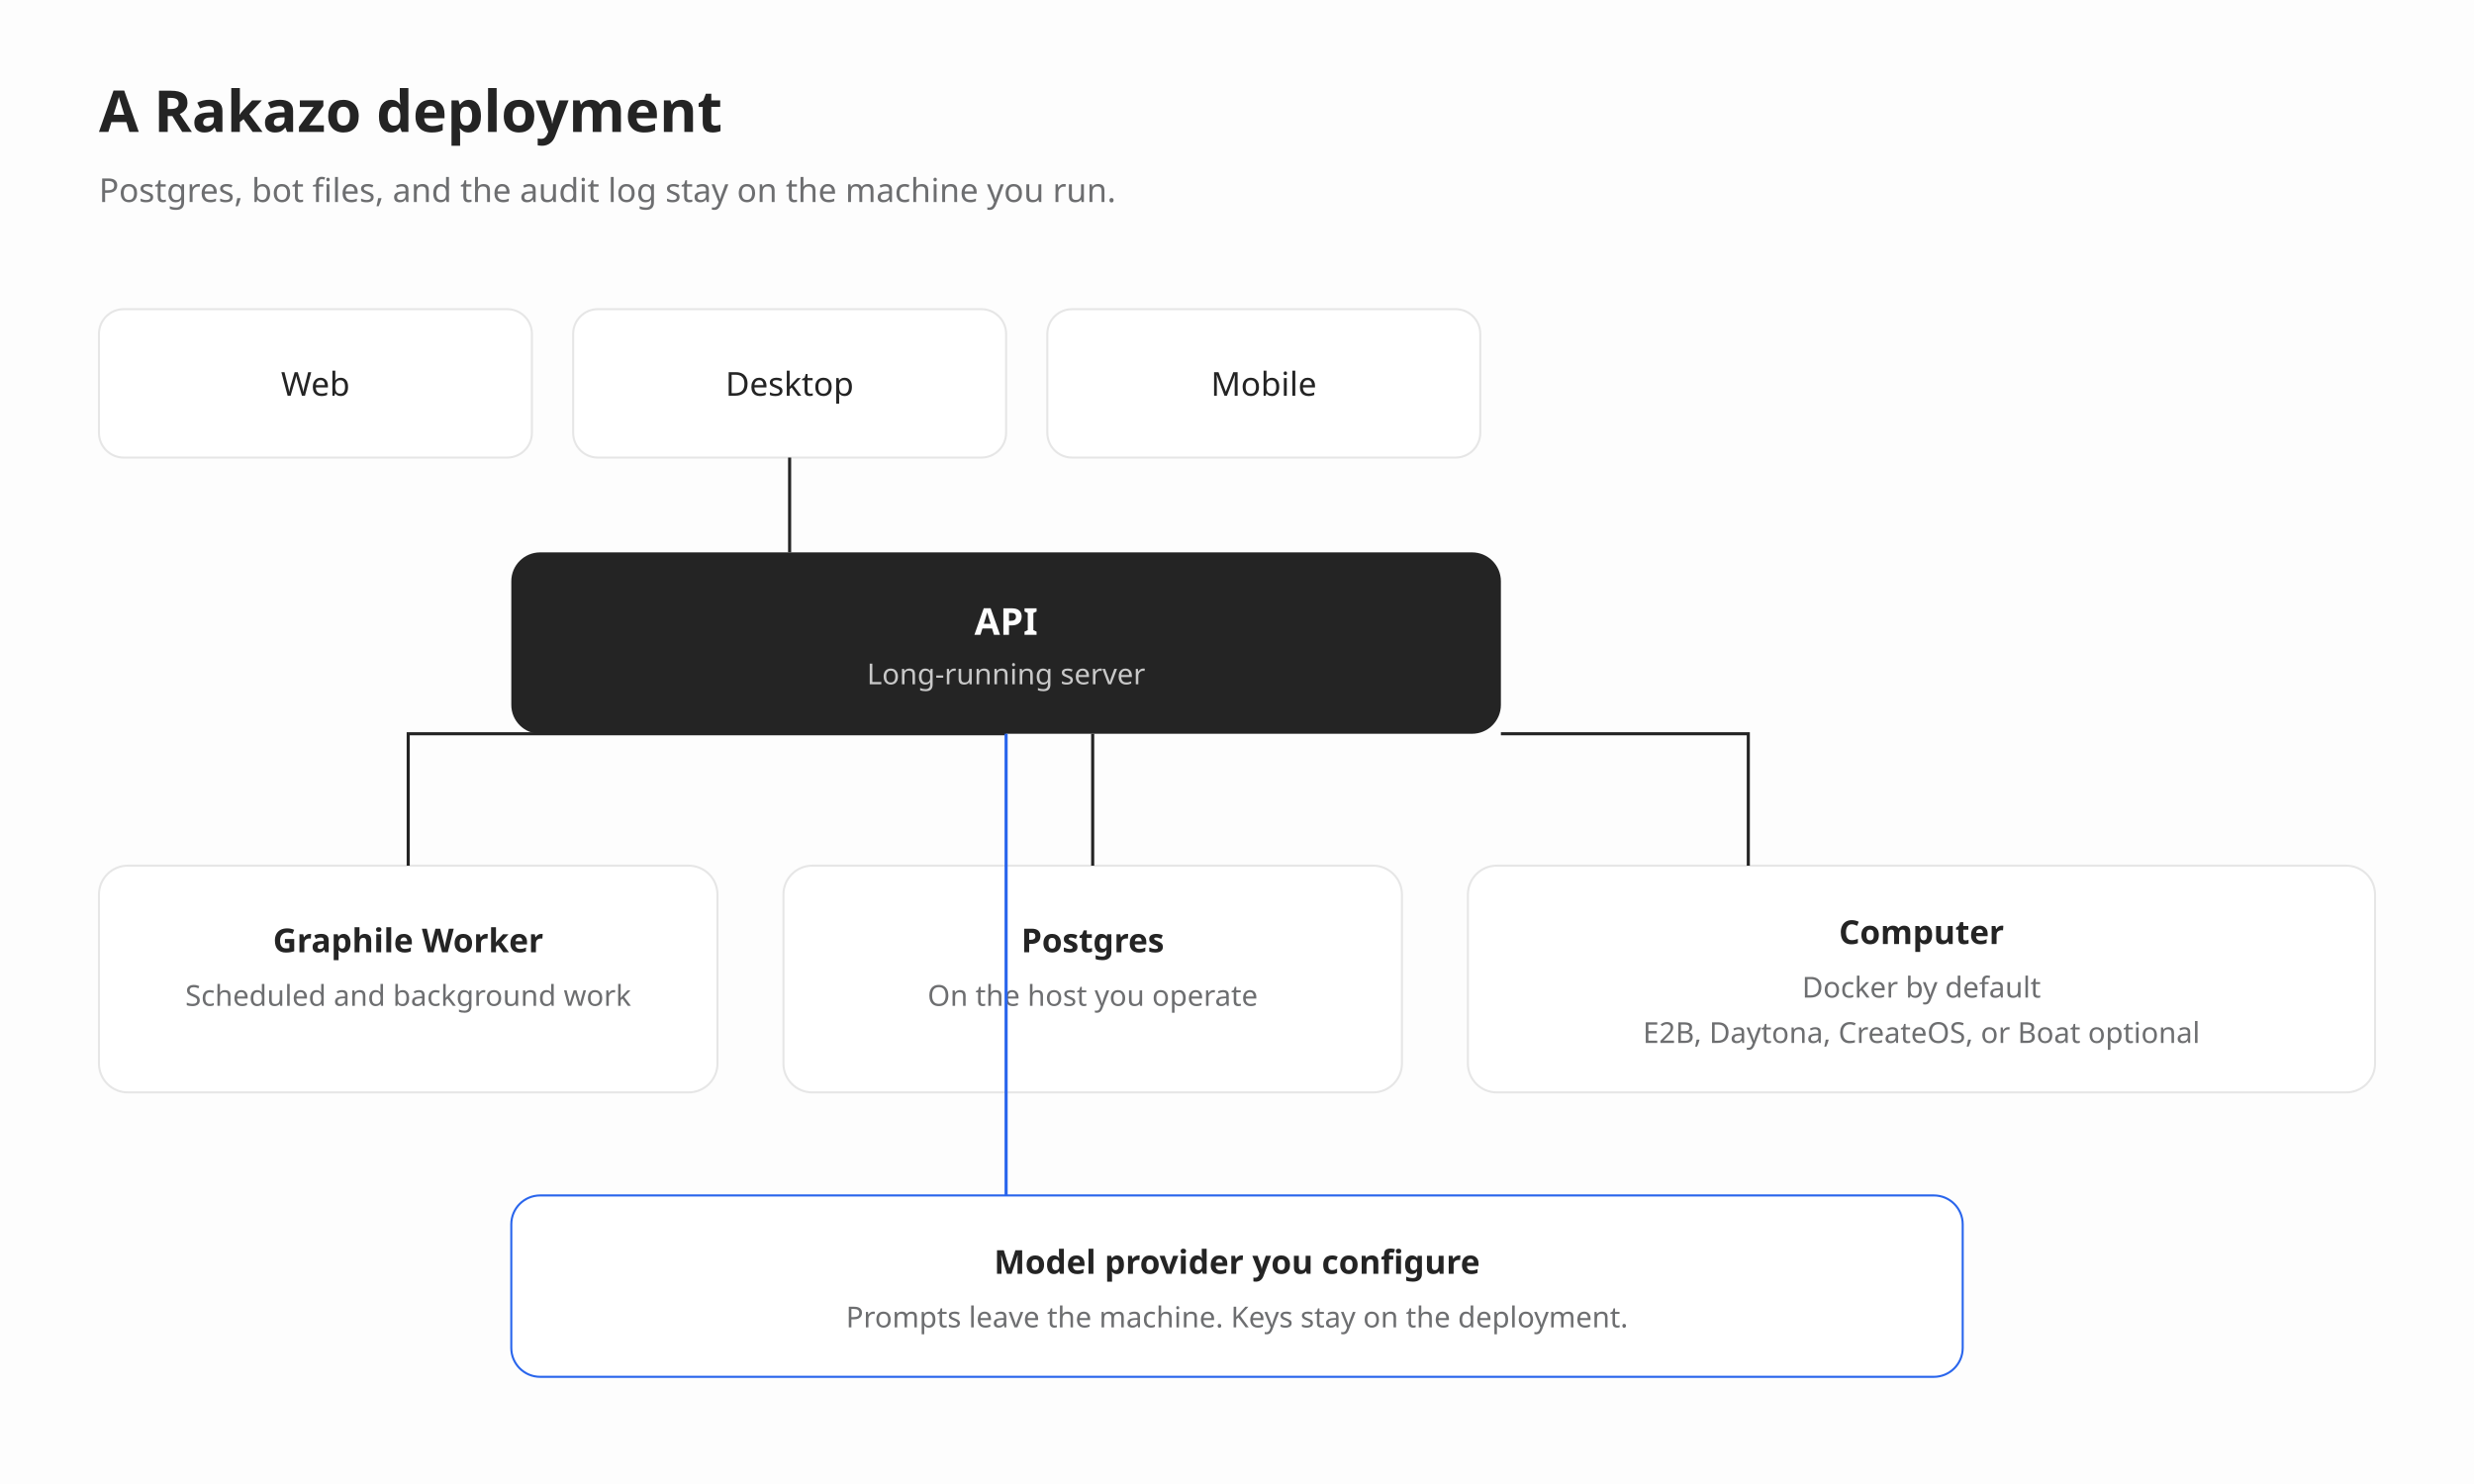
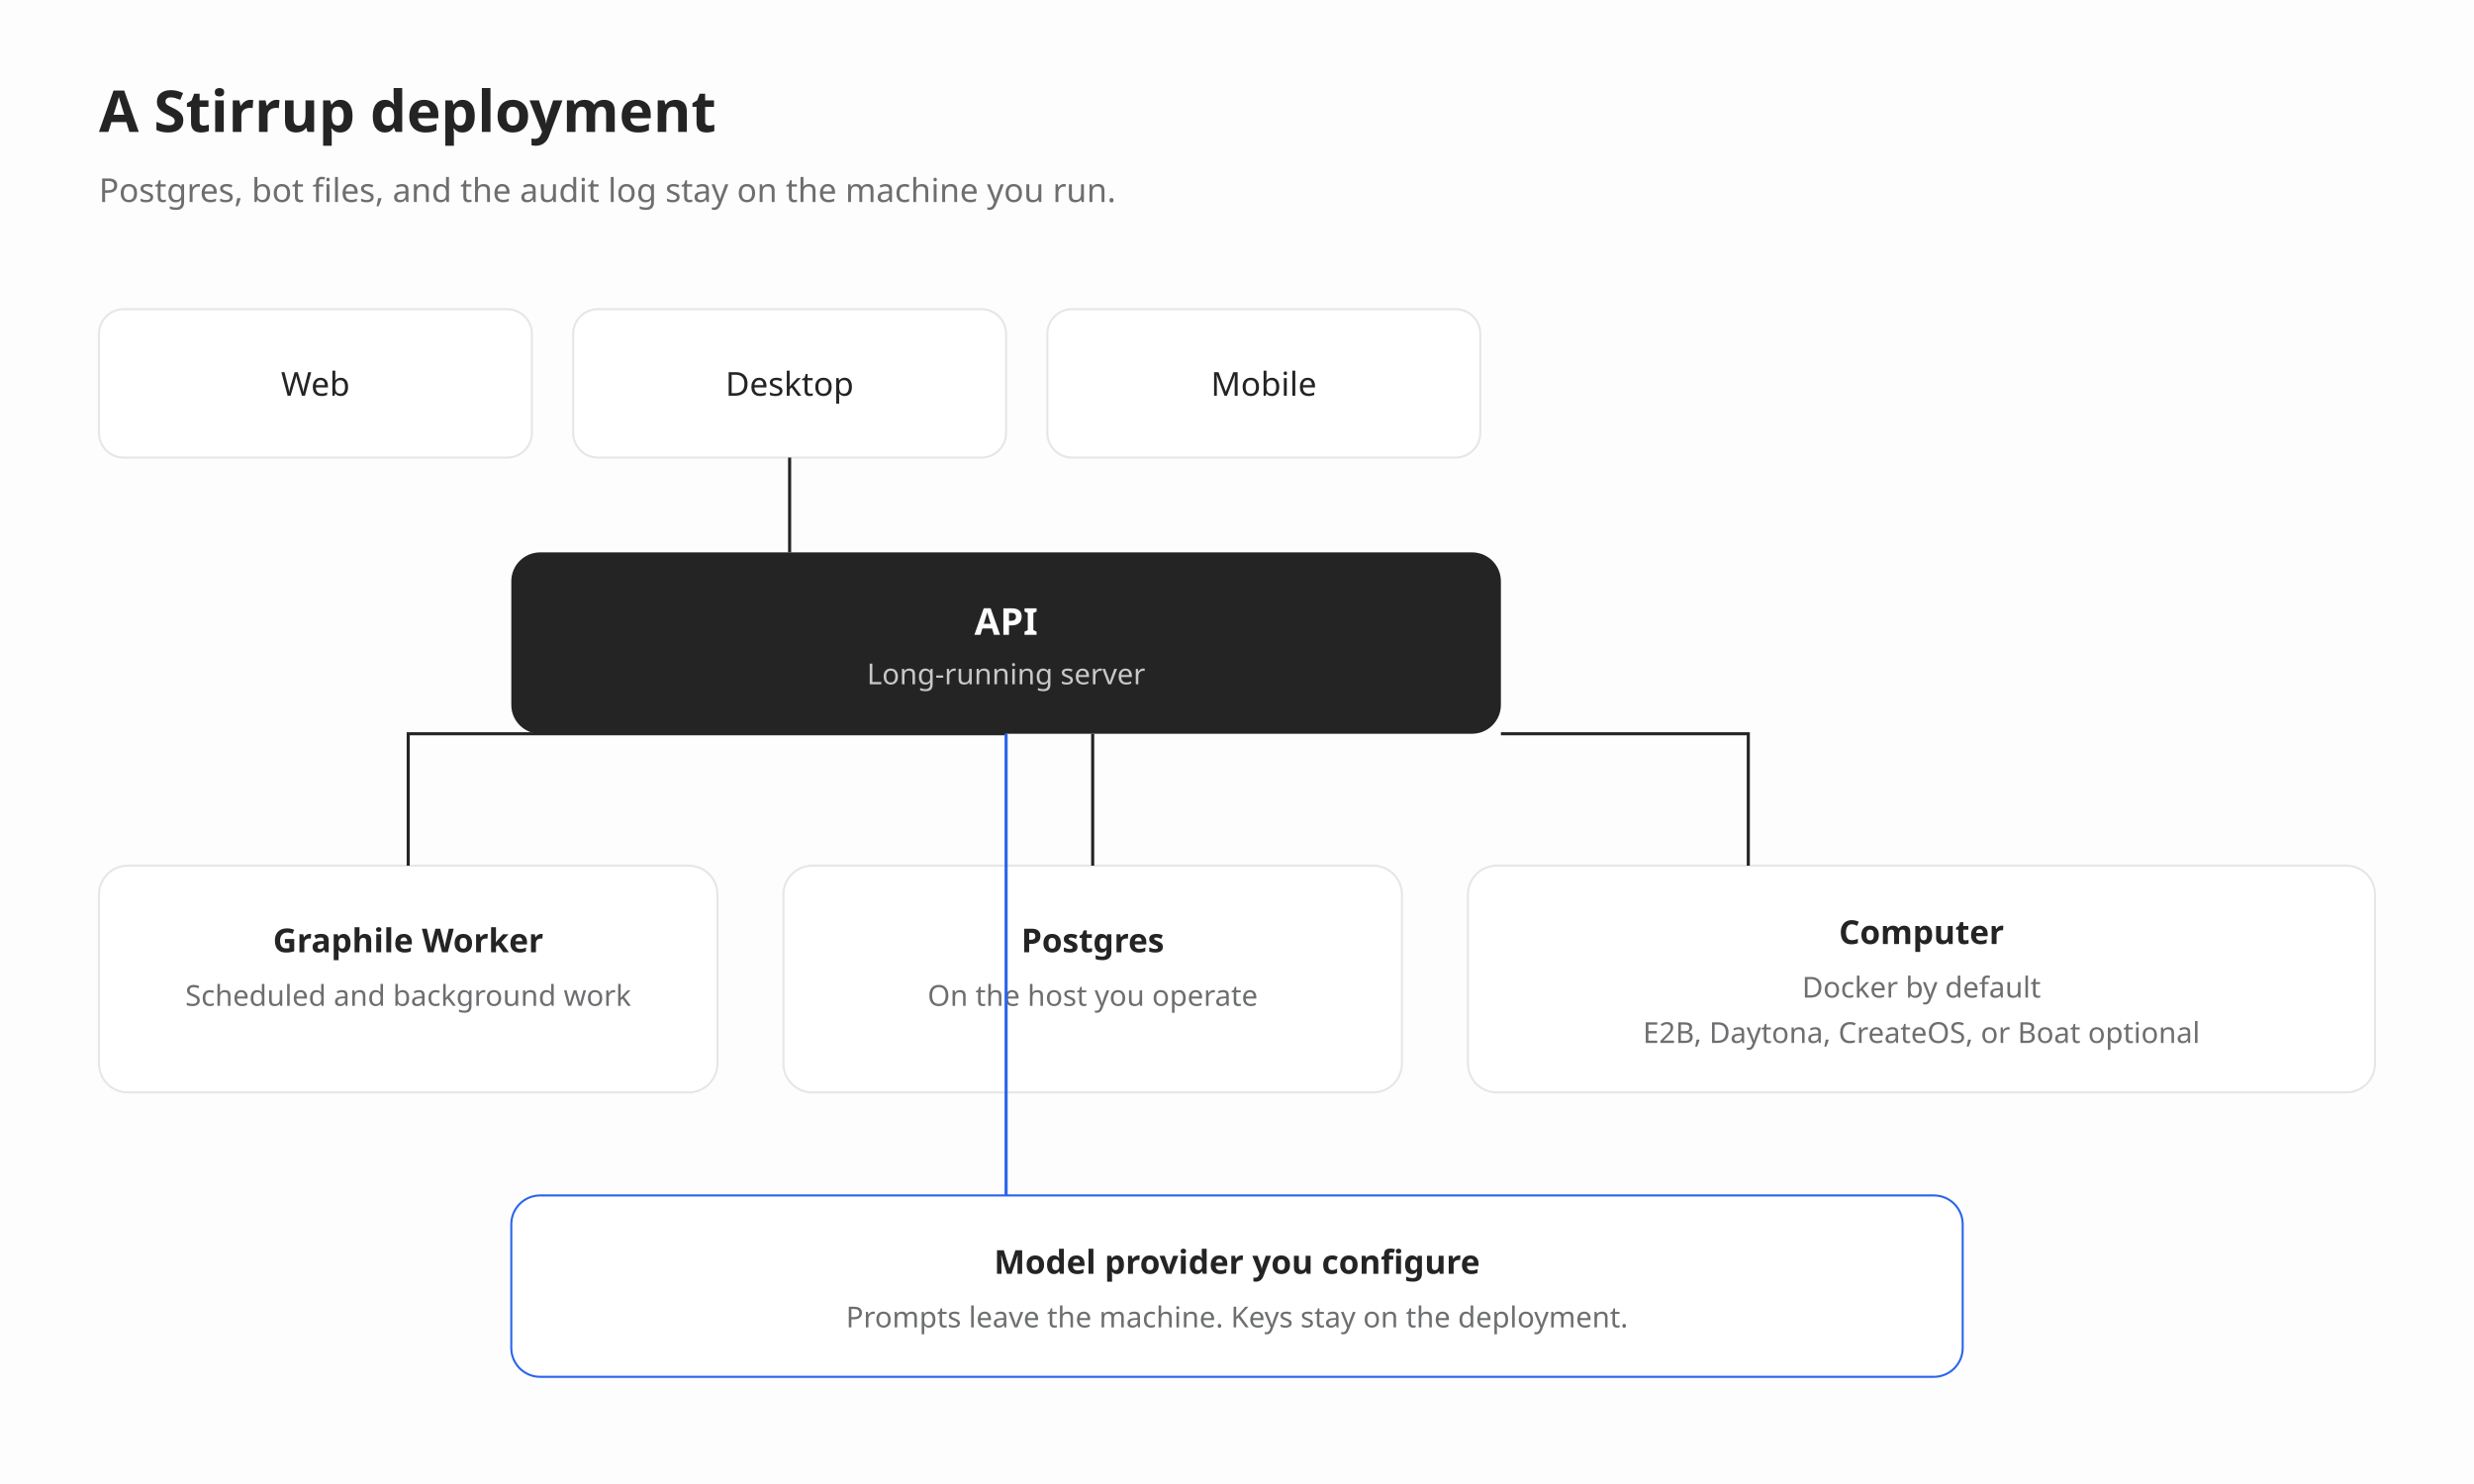
<svg xmlns="http://www.w3.org/2000/svg" width="1200" height="720" viewBox="0 0 1200 720" role="img" aria-labelledby="archTitle archDesc">
  <rect width="1200" height="720" fill="#fdfdfd" />
-   <text x="48" y="64" fill="#242424" font-family="Geist, ui-sans-serif, system-ui, sans-serif" font-size="28" font-weight="600">A Rakazo deployment</text>
+   <text x="48" y="64" fill="#242424" font-family="Geist, ui-sans-serif, system-ui, sans-serif" font-size="28" font-weight="600">A Stirrup deployment</text>
  <text x="48" y="98" fill="#6d6e70" font-family="Geist, ui-sans-serif, system-ui, sans-serif" font-size="16">Postgres, bot files, and the audit log stay on the machine you run.</text>
  <g font-family="Geist, ui-sans-serif, system-ui, sans-serif" font-size="16" fill="#242424">
    <rect x="48" y="150" width="210" height="72" rx="12" fill="#ffffff" stroke="#e6e6e6" />
    <text x="153" y="192" text-anchor="middle">Web</text>
    <rect x="278" y="150" width="210" height="72" rx="12" fill="#ffffff" stroke="#e6e6e6" />
    <text x="383" y="192" text-anchor="middle">Desktop</text>
    <rect x="508" y="150" width="210" height="72" rx="12" fill="#ffffff" stroke="#e6e6e6" />
    <text x="613" y="192" text-anchor="middle">Mobile</text>
    <path d="M383 222 V268" stroke="#242424" stroke-width="1.5" fill="none" />
    <rect x="248" y="268" width="480" height="88" rx="14" fill="#242424" />
    <text x="488" y="308" text-anchor="middle" fill="#fdfdfd" font-size="18" font-weight="600">API</text>
    <text x="488" y="332" text-anchor="middle" fill="#c8c8c8" font-size="14">Long-running server</text>
    <rect x="48" y="420" width="300" height="110" rx="14" fill="#ffffff" stroke="#e6e6e6" />
    <text x="198" y="462" text-anchor="middle" font-weight="600">Graphile Worker</text>
    <text x="198" y="488" text-anchor="middle" fill="#6d6e70" font-size="14">Scheduled and background work</text>
    <rect x="380" y="420" width="300" height="110" rx="14" fill="#ffffff" stroke="#e6e6e6" />
    <text x="530" y="462" text-anchor="middle" font-weight="600">Postgres</text>
    <text x="530" y="488" text-anchor="middle" fill="#6d6e70" font-size="14">On the host you operate</text>
    <rect x="712" y="420" width="440" height="110" rx="14" fill="#ffffff" stroke="#e6e6e6" />
    <text x="932" y="458" text-anchor="middle" font-weight="600">Computer</text>
    <text x="932" y="484" text-anchor="middle" fill="#6d6e70" font-size="14">Docker by default</text>
    <text x="932" y="506" text-anchor="middle" fill="#6d6e70" font-size="14">E2B, Daytona, CreateOS, or Boat optional</text>
    <path d="M198 420 V356 H488" stroke="#242424" stroke-width="1.5" fill="none" />
    <path d="M530 420 V356" stroke="#242424" stroke-width="1.5" fill="none" />
    <path d="M848 420 V356 H728" stroke="#242424" stroke-width="1.5" fill="none" />
    <rect x="248" y="580" width="704" height="88" rx="14" fill="#ffffff" stroke="#2965ec" />
    <text x="600" y="618" text-anchor="middle" font-weight="600">Model provider you configure</text>
    <text x="600" y="644" text-anchor="middle" fill="#6d6e70" font-size="14">Prompts leave the machine. Keys stay on the deployment.</text>
    <path d="M488 356 V580" stroke="#2965ec" stroke-width="1.5" fill="none" />
  </g>
</svg>
